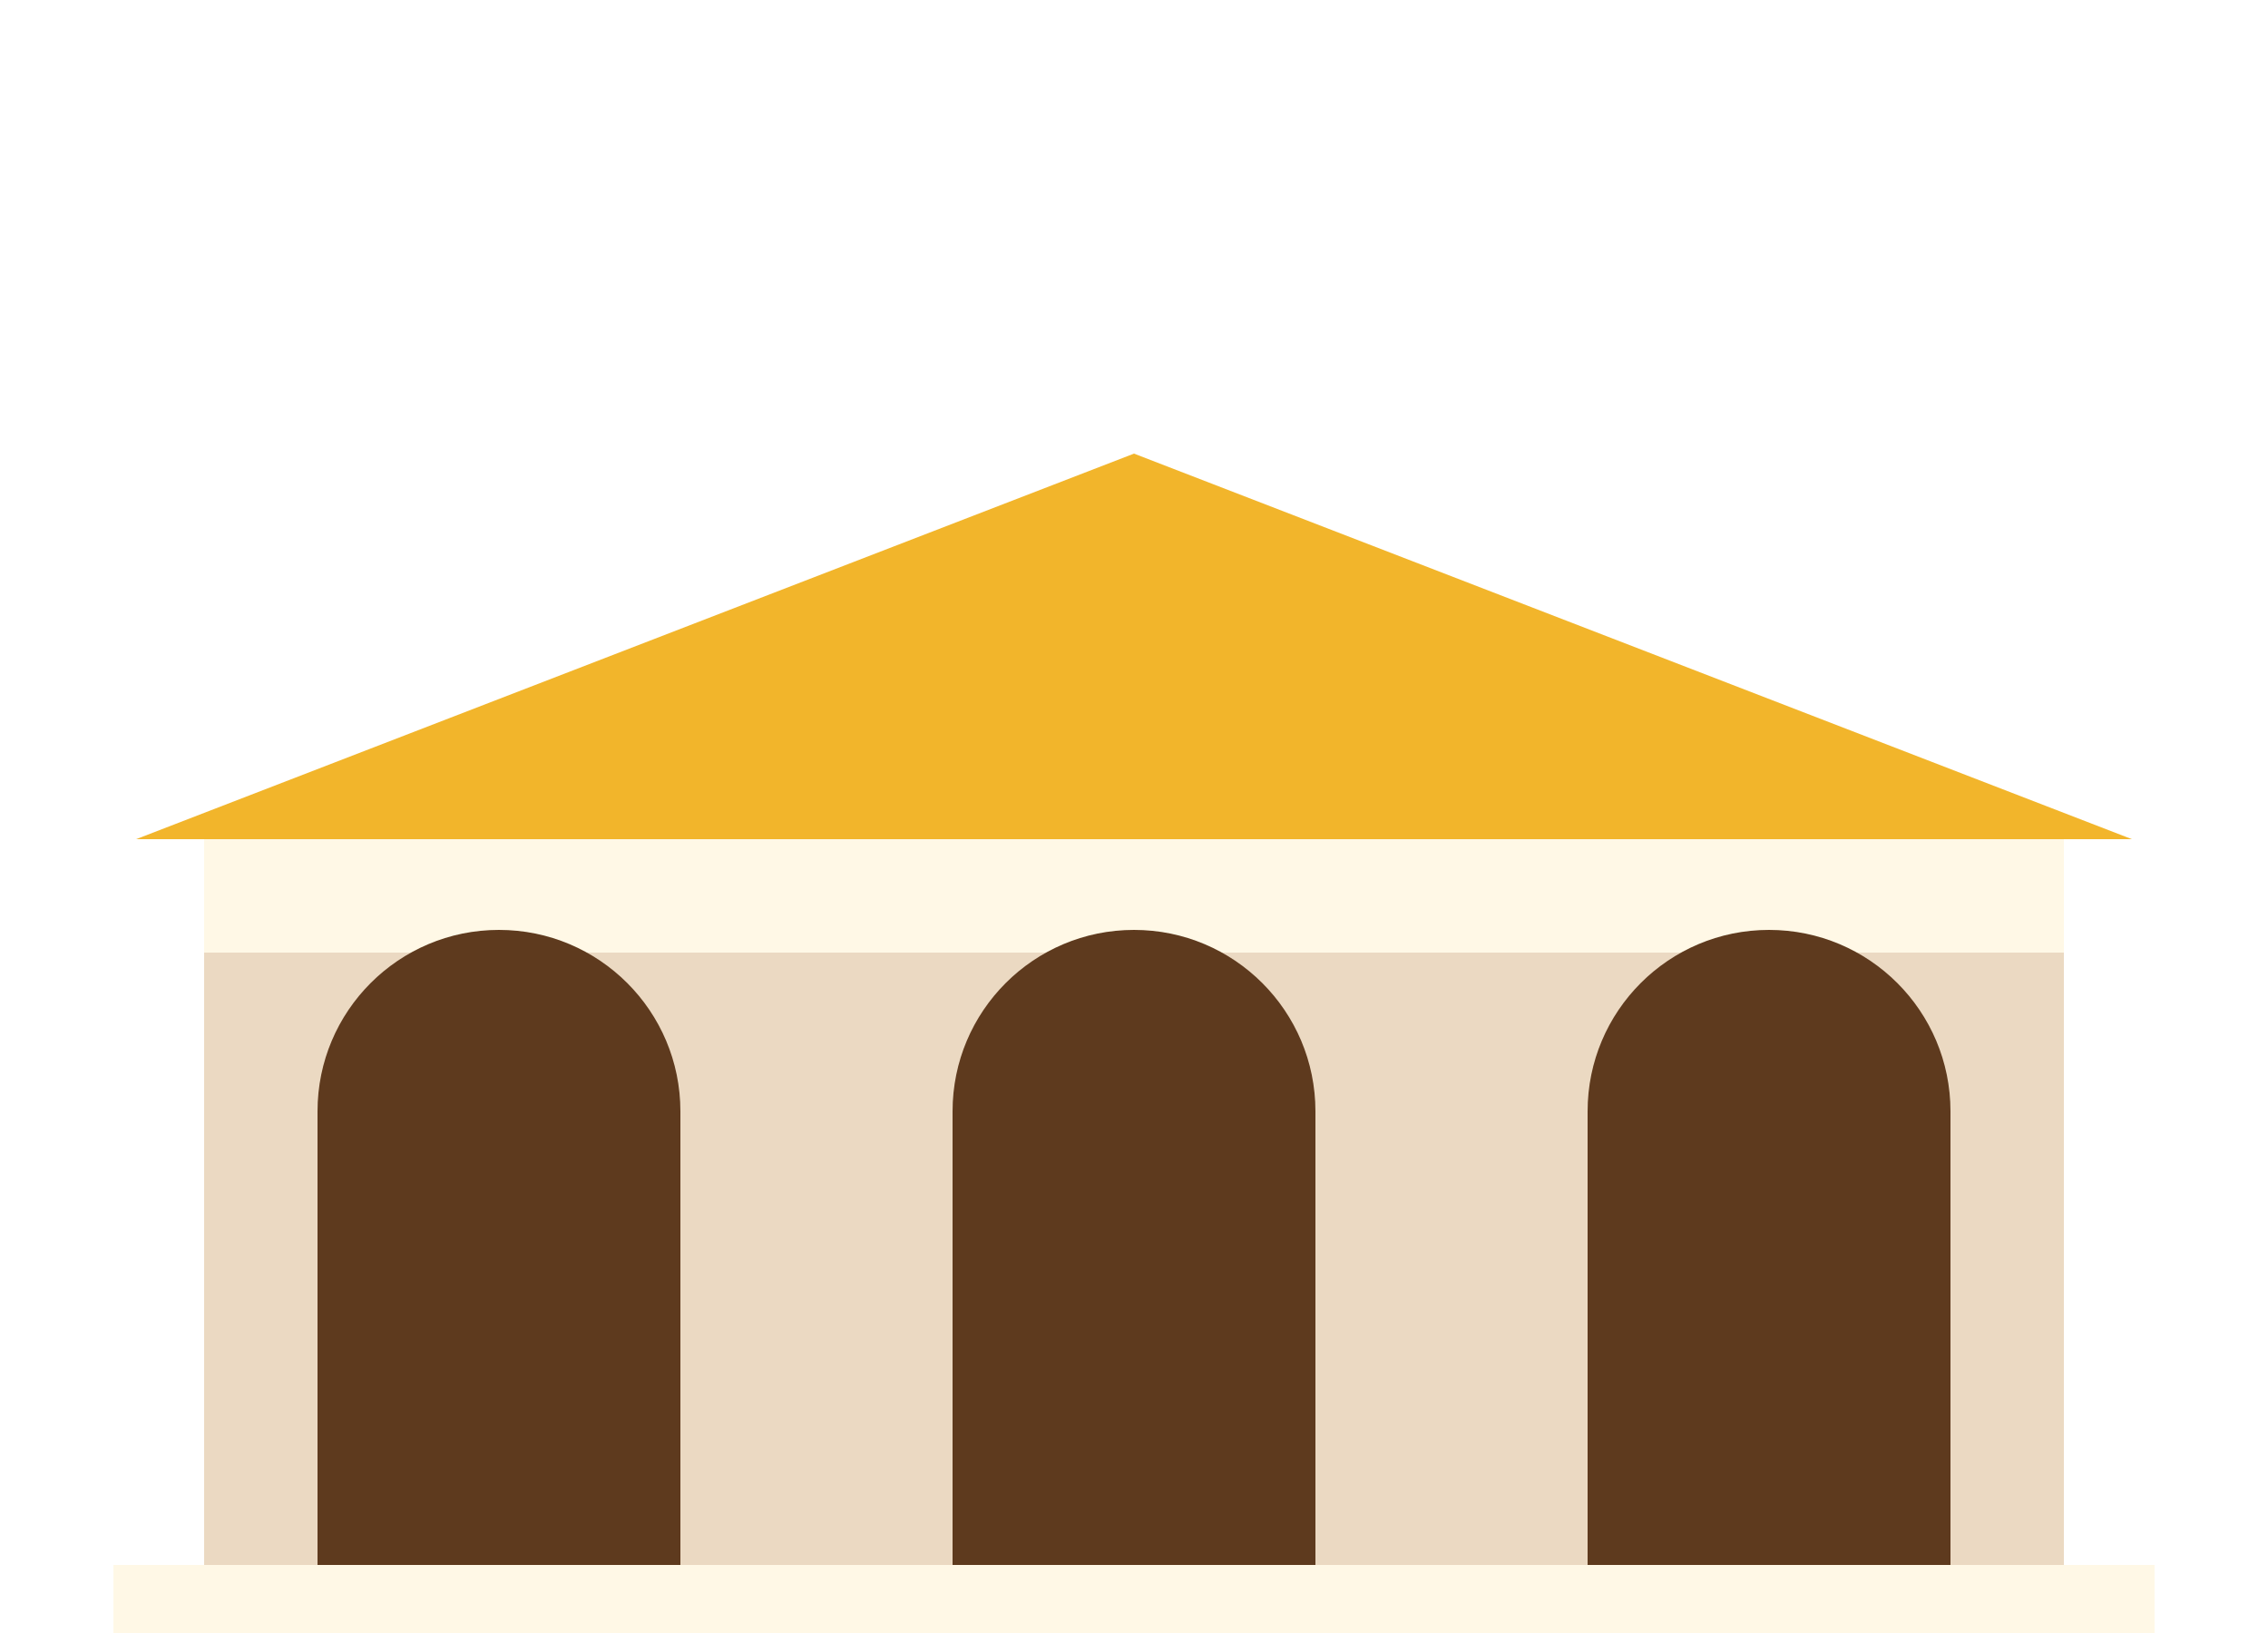
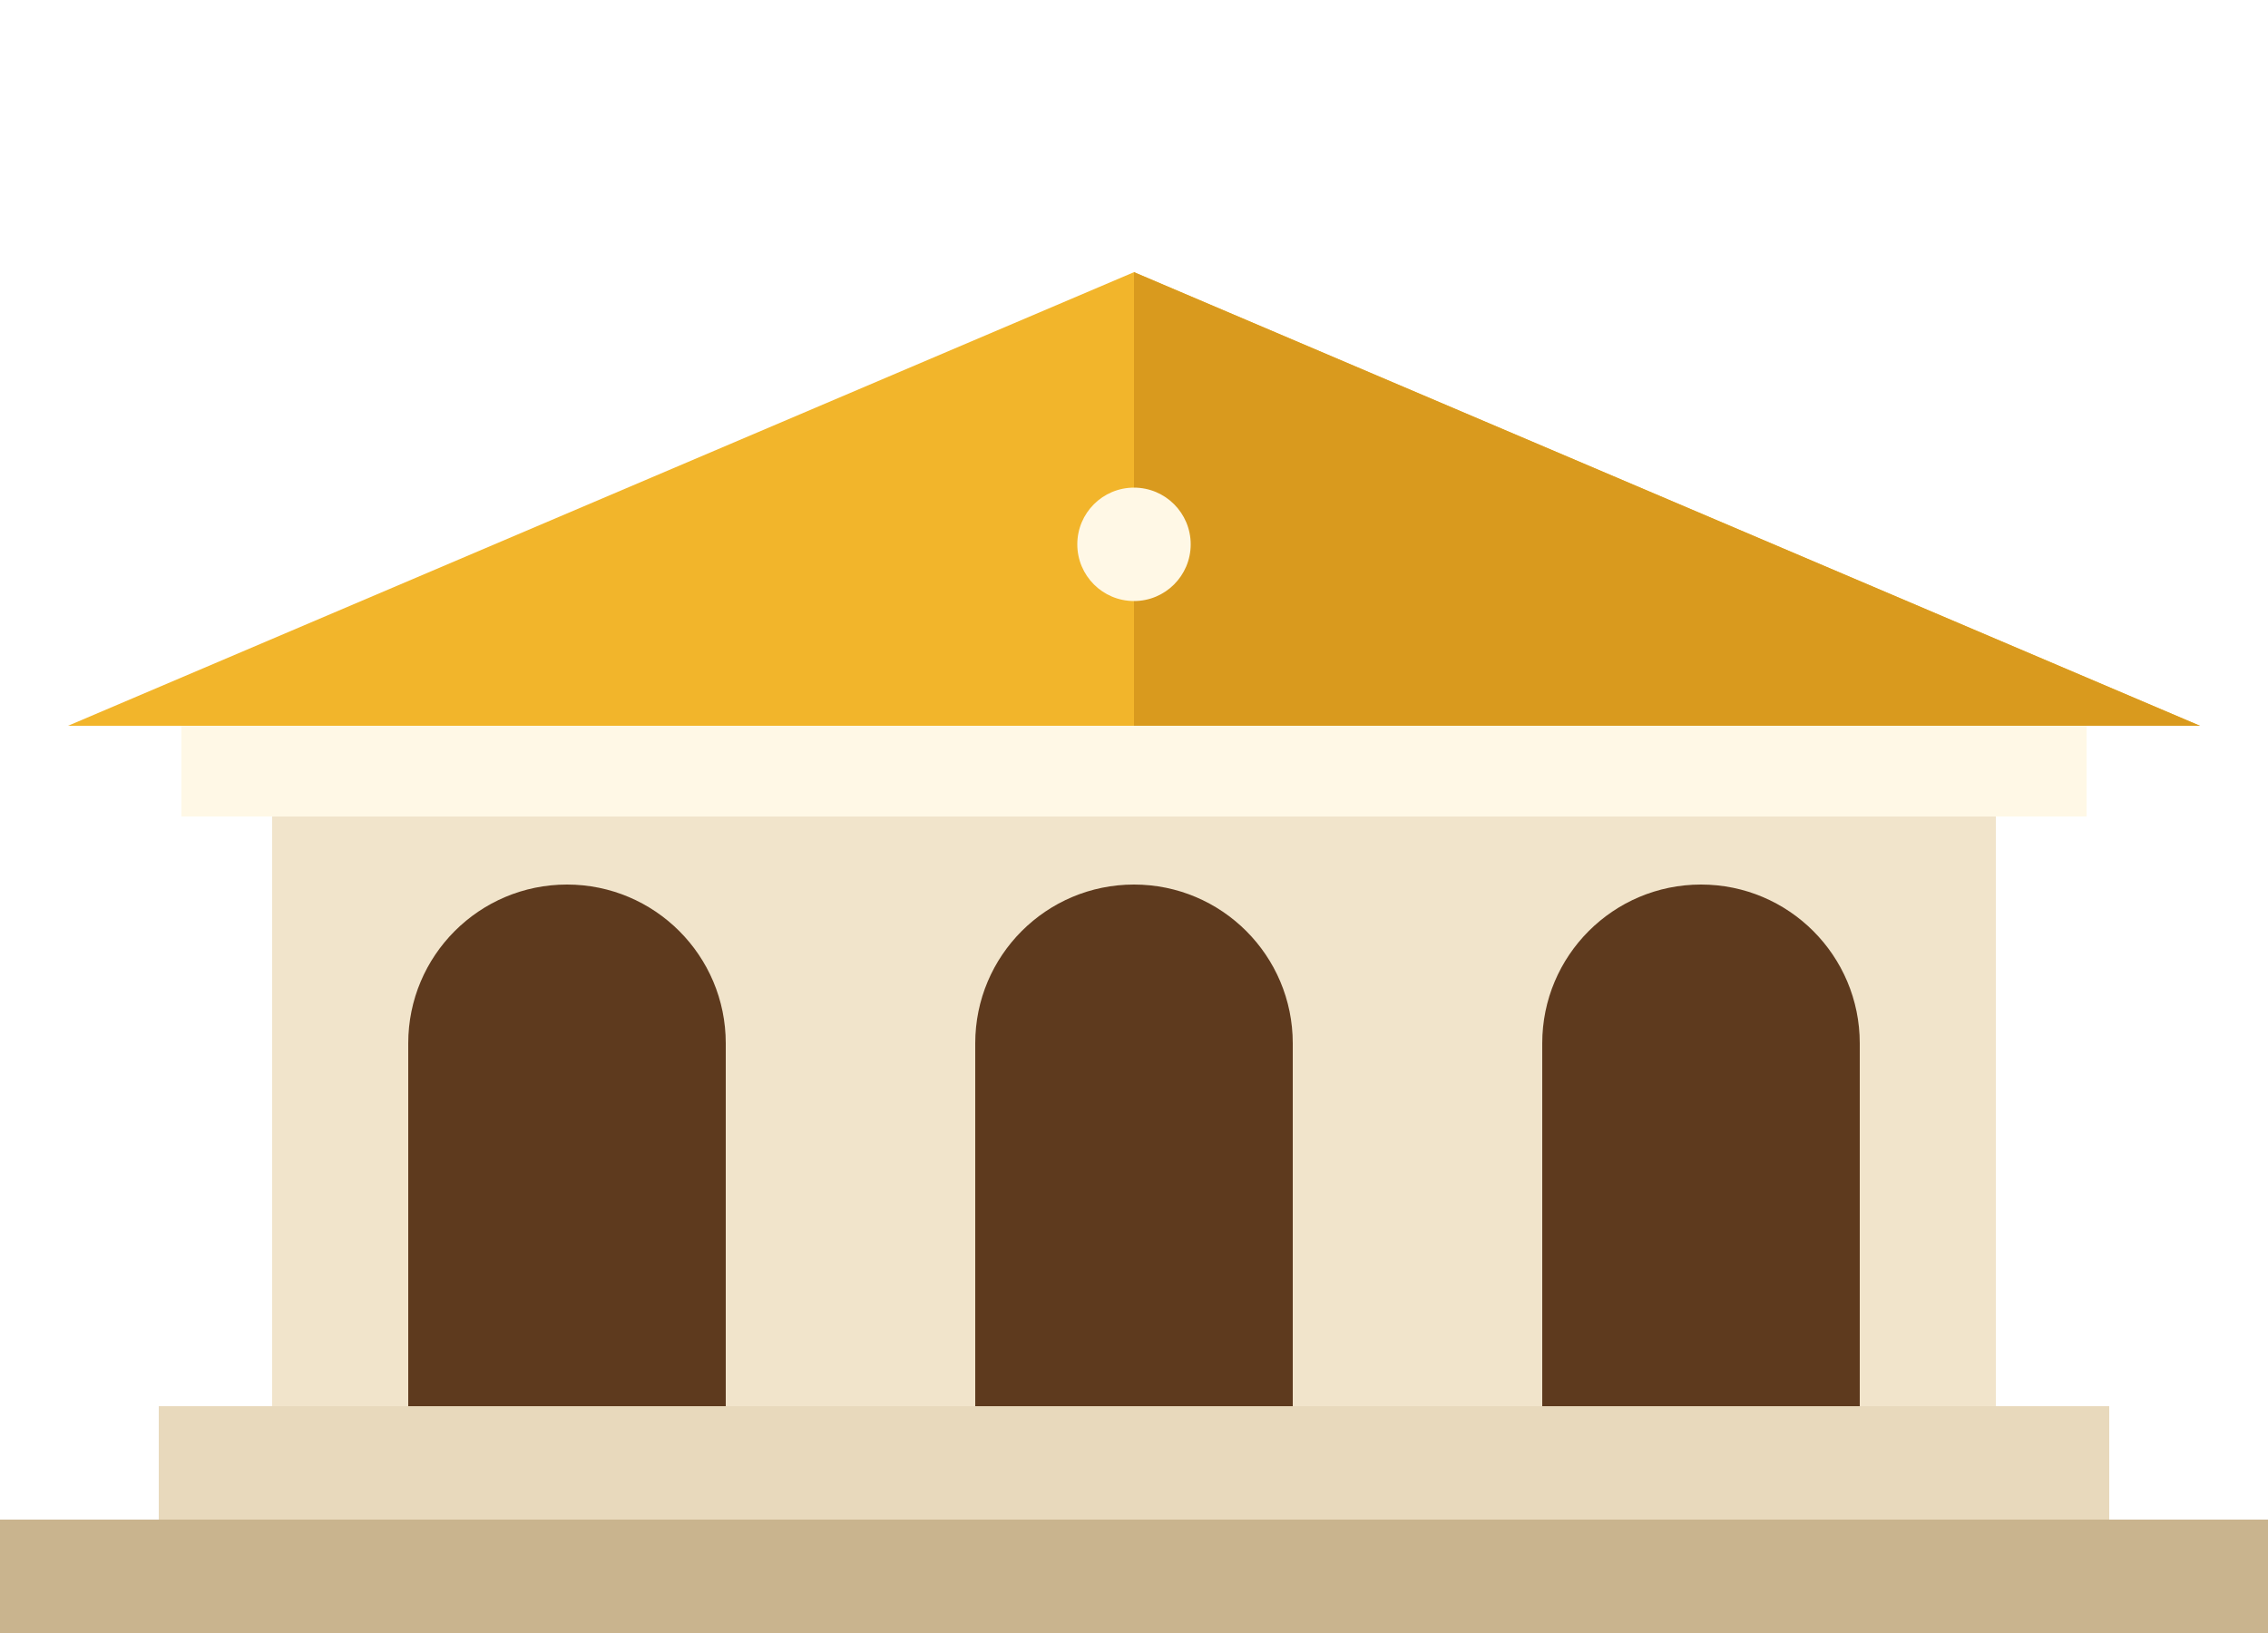
<svg xmlns="http://www.w3.org/2000/svg" viewBox="0 -22 200 144">
-   <polygon points="12,52 100,18 188,52" fill="#F2B52B" />
-   <rect x="18" y="52" width="164" height="10" fill="#FFF8E6" />
-   <rect x="18" y="62" width="164" height="56" fill="#EBD9C2" />
-   <path d="M28 118 V76 a16 16 0 0 1 32 0 V118 Z" fill="#5E3A1E" />
-   <path d="M84 118 V76 a16 16 0 0 1 32 0 V118 Z" fill="#5E3A1E" />
-   <path d="M140 118 V76 a16 16 0 0 1 32 0 V118 Z" fill="#5E3A1E" />
-   <rect x="10" y="116" width="180" height="6" fill="#FFF8E6" />
+   <rect x="0" y="112" width="200" height="10" fill="#C9B48E" />
+   <rect x="14" y="102" width="172" height="10" fill="#E8D9BC" />
+   <rect x="24" y="48" width="152" height="54" fill="#F1E4CB" />
+   <path d="M36 102 V70 a14 14 0 0 1 28 0 V102 Z" fill="#5E3A1E" />
+   <path d="M86 102 V70 a14 14 0 0 1 28 0 V102 Z" fill="#5E3A1E" />
+   <path d="M136 102 V70 a14 14 0 0 1 28 0 V102 Z" fill="#5E3A1E" />
+   <rect x="16" y="42" width="168" height="8" fill="#FFF8E6" />
+   <polygon points="6,42 100,2 194,42" fill="#F2B52B" />
+   <polygon points="100,2 194,42 100,42" fill="#D99A1E" />
+   <circle cx="100" cy="26" r="5" fill="#FFF8E6" />
</svg>
